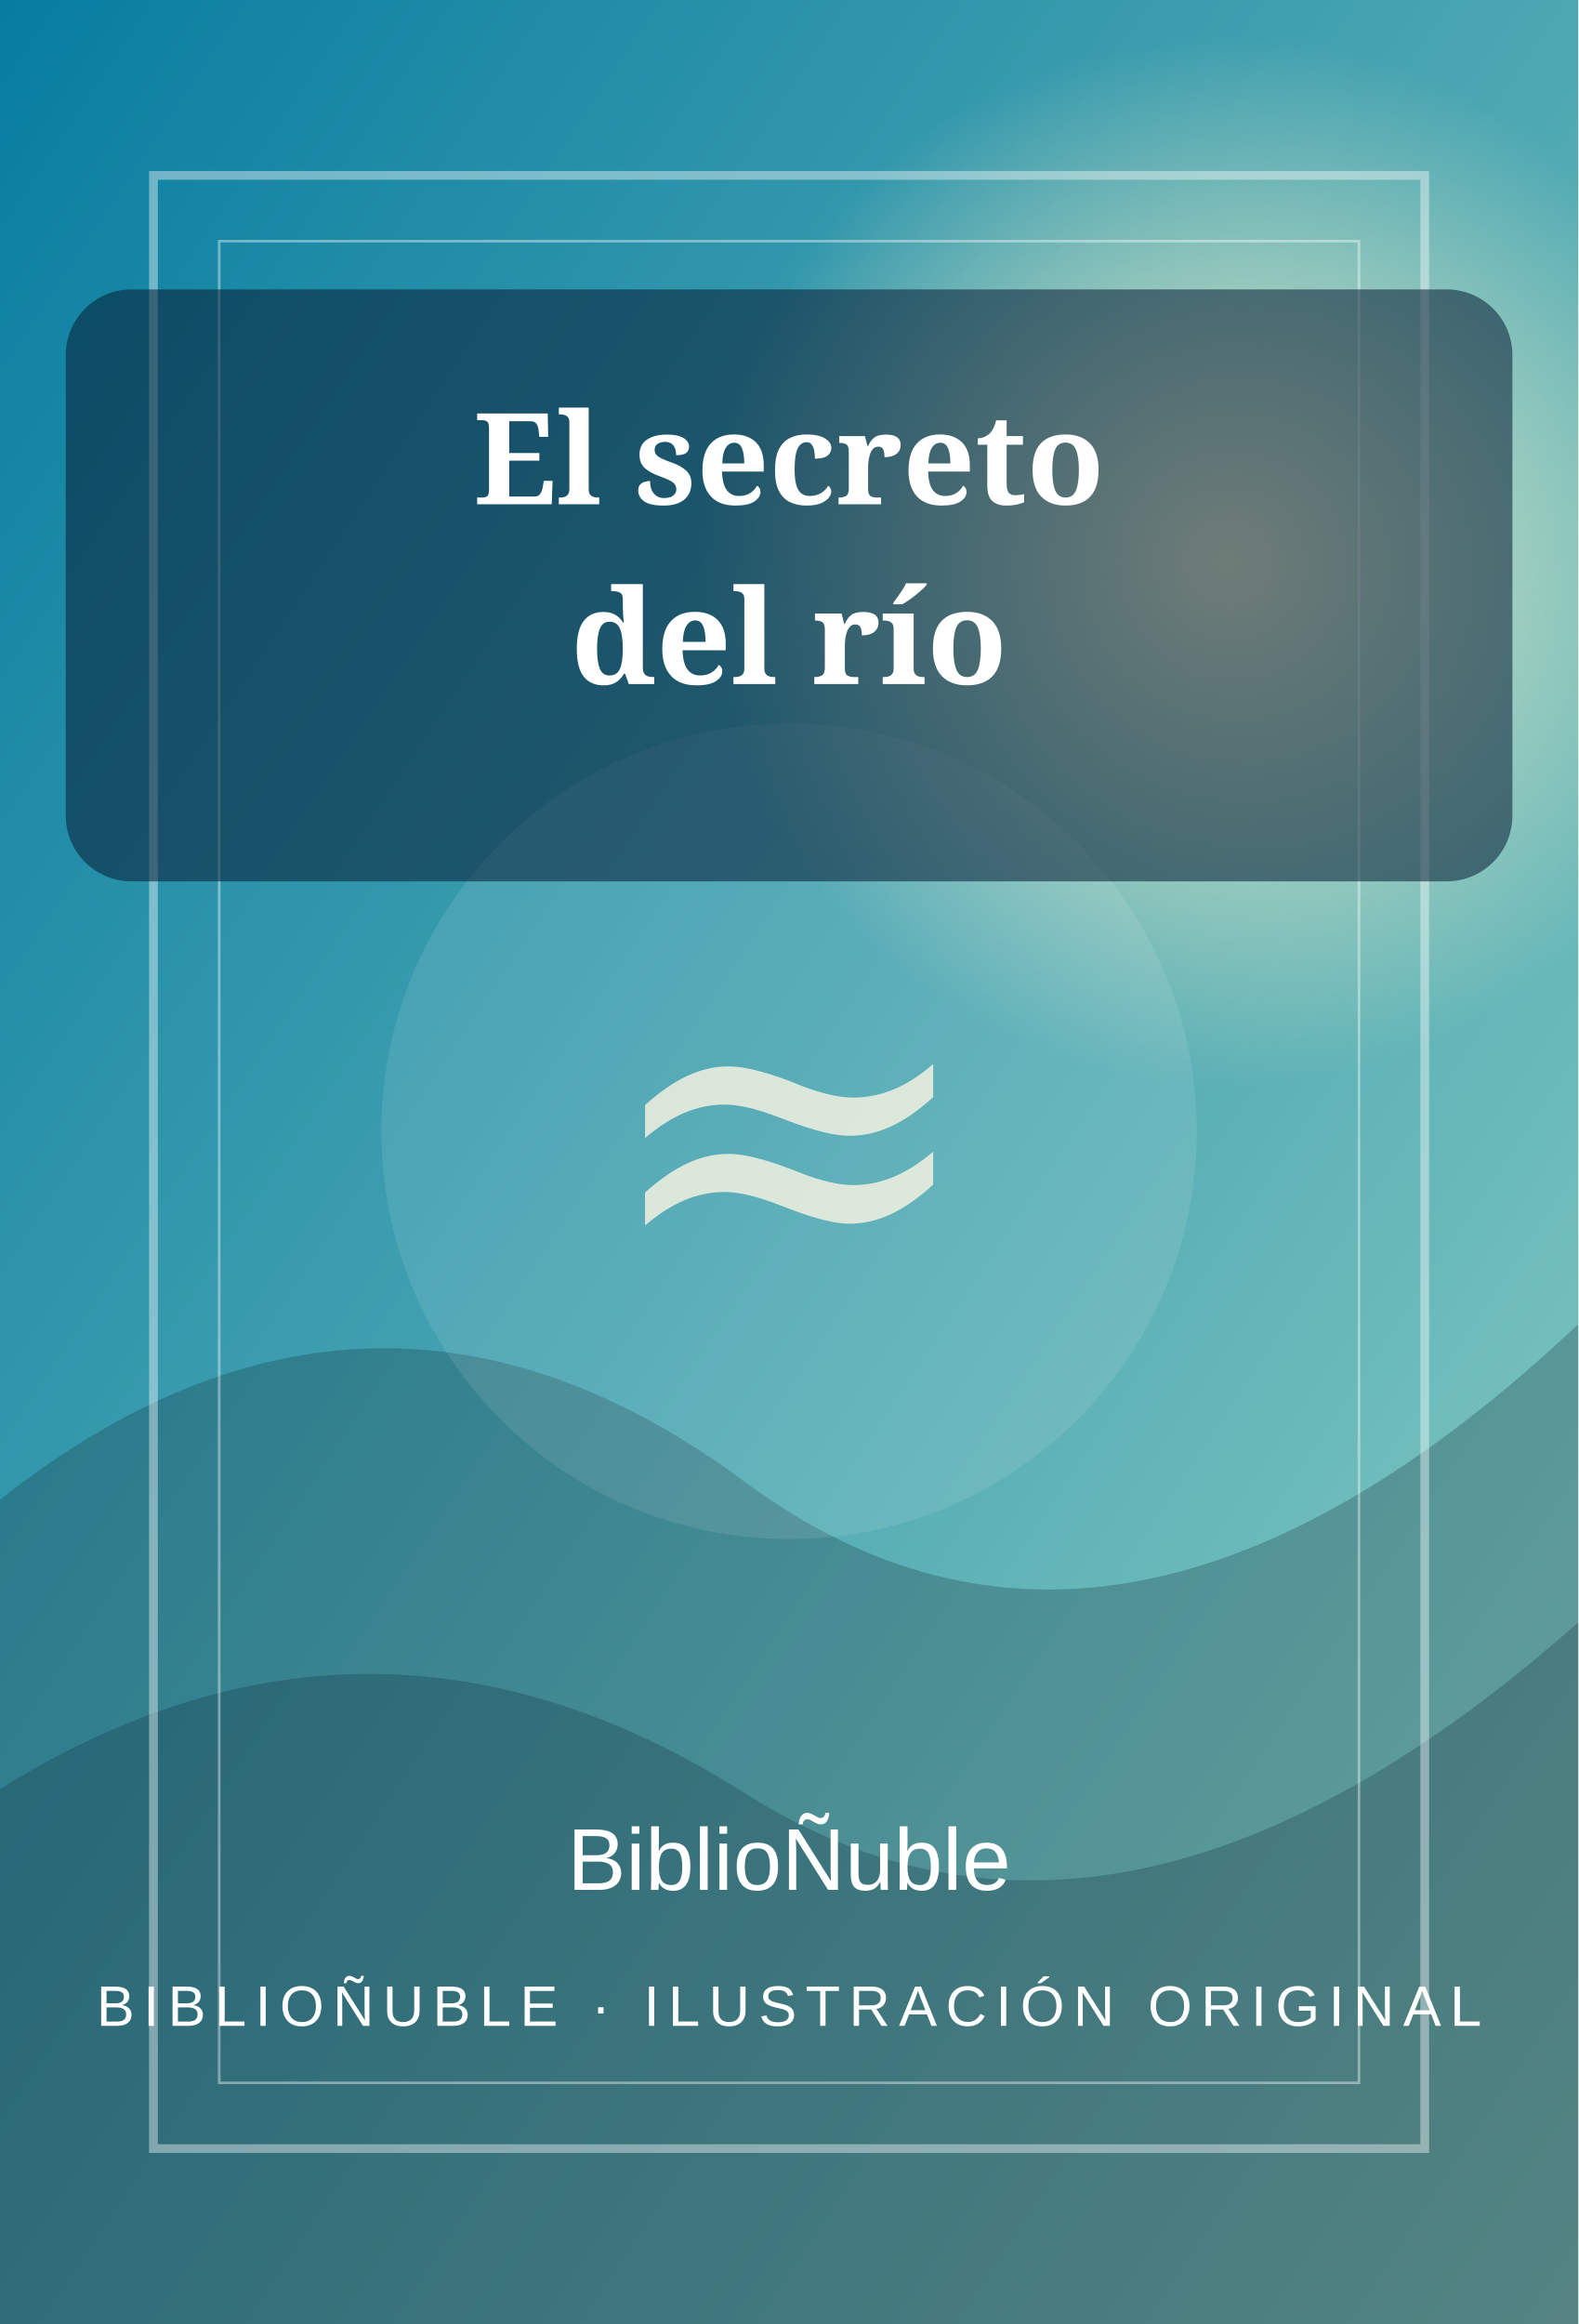
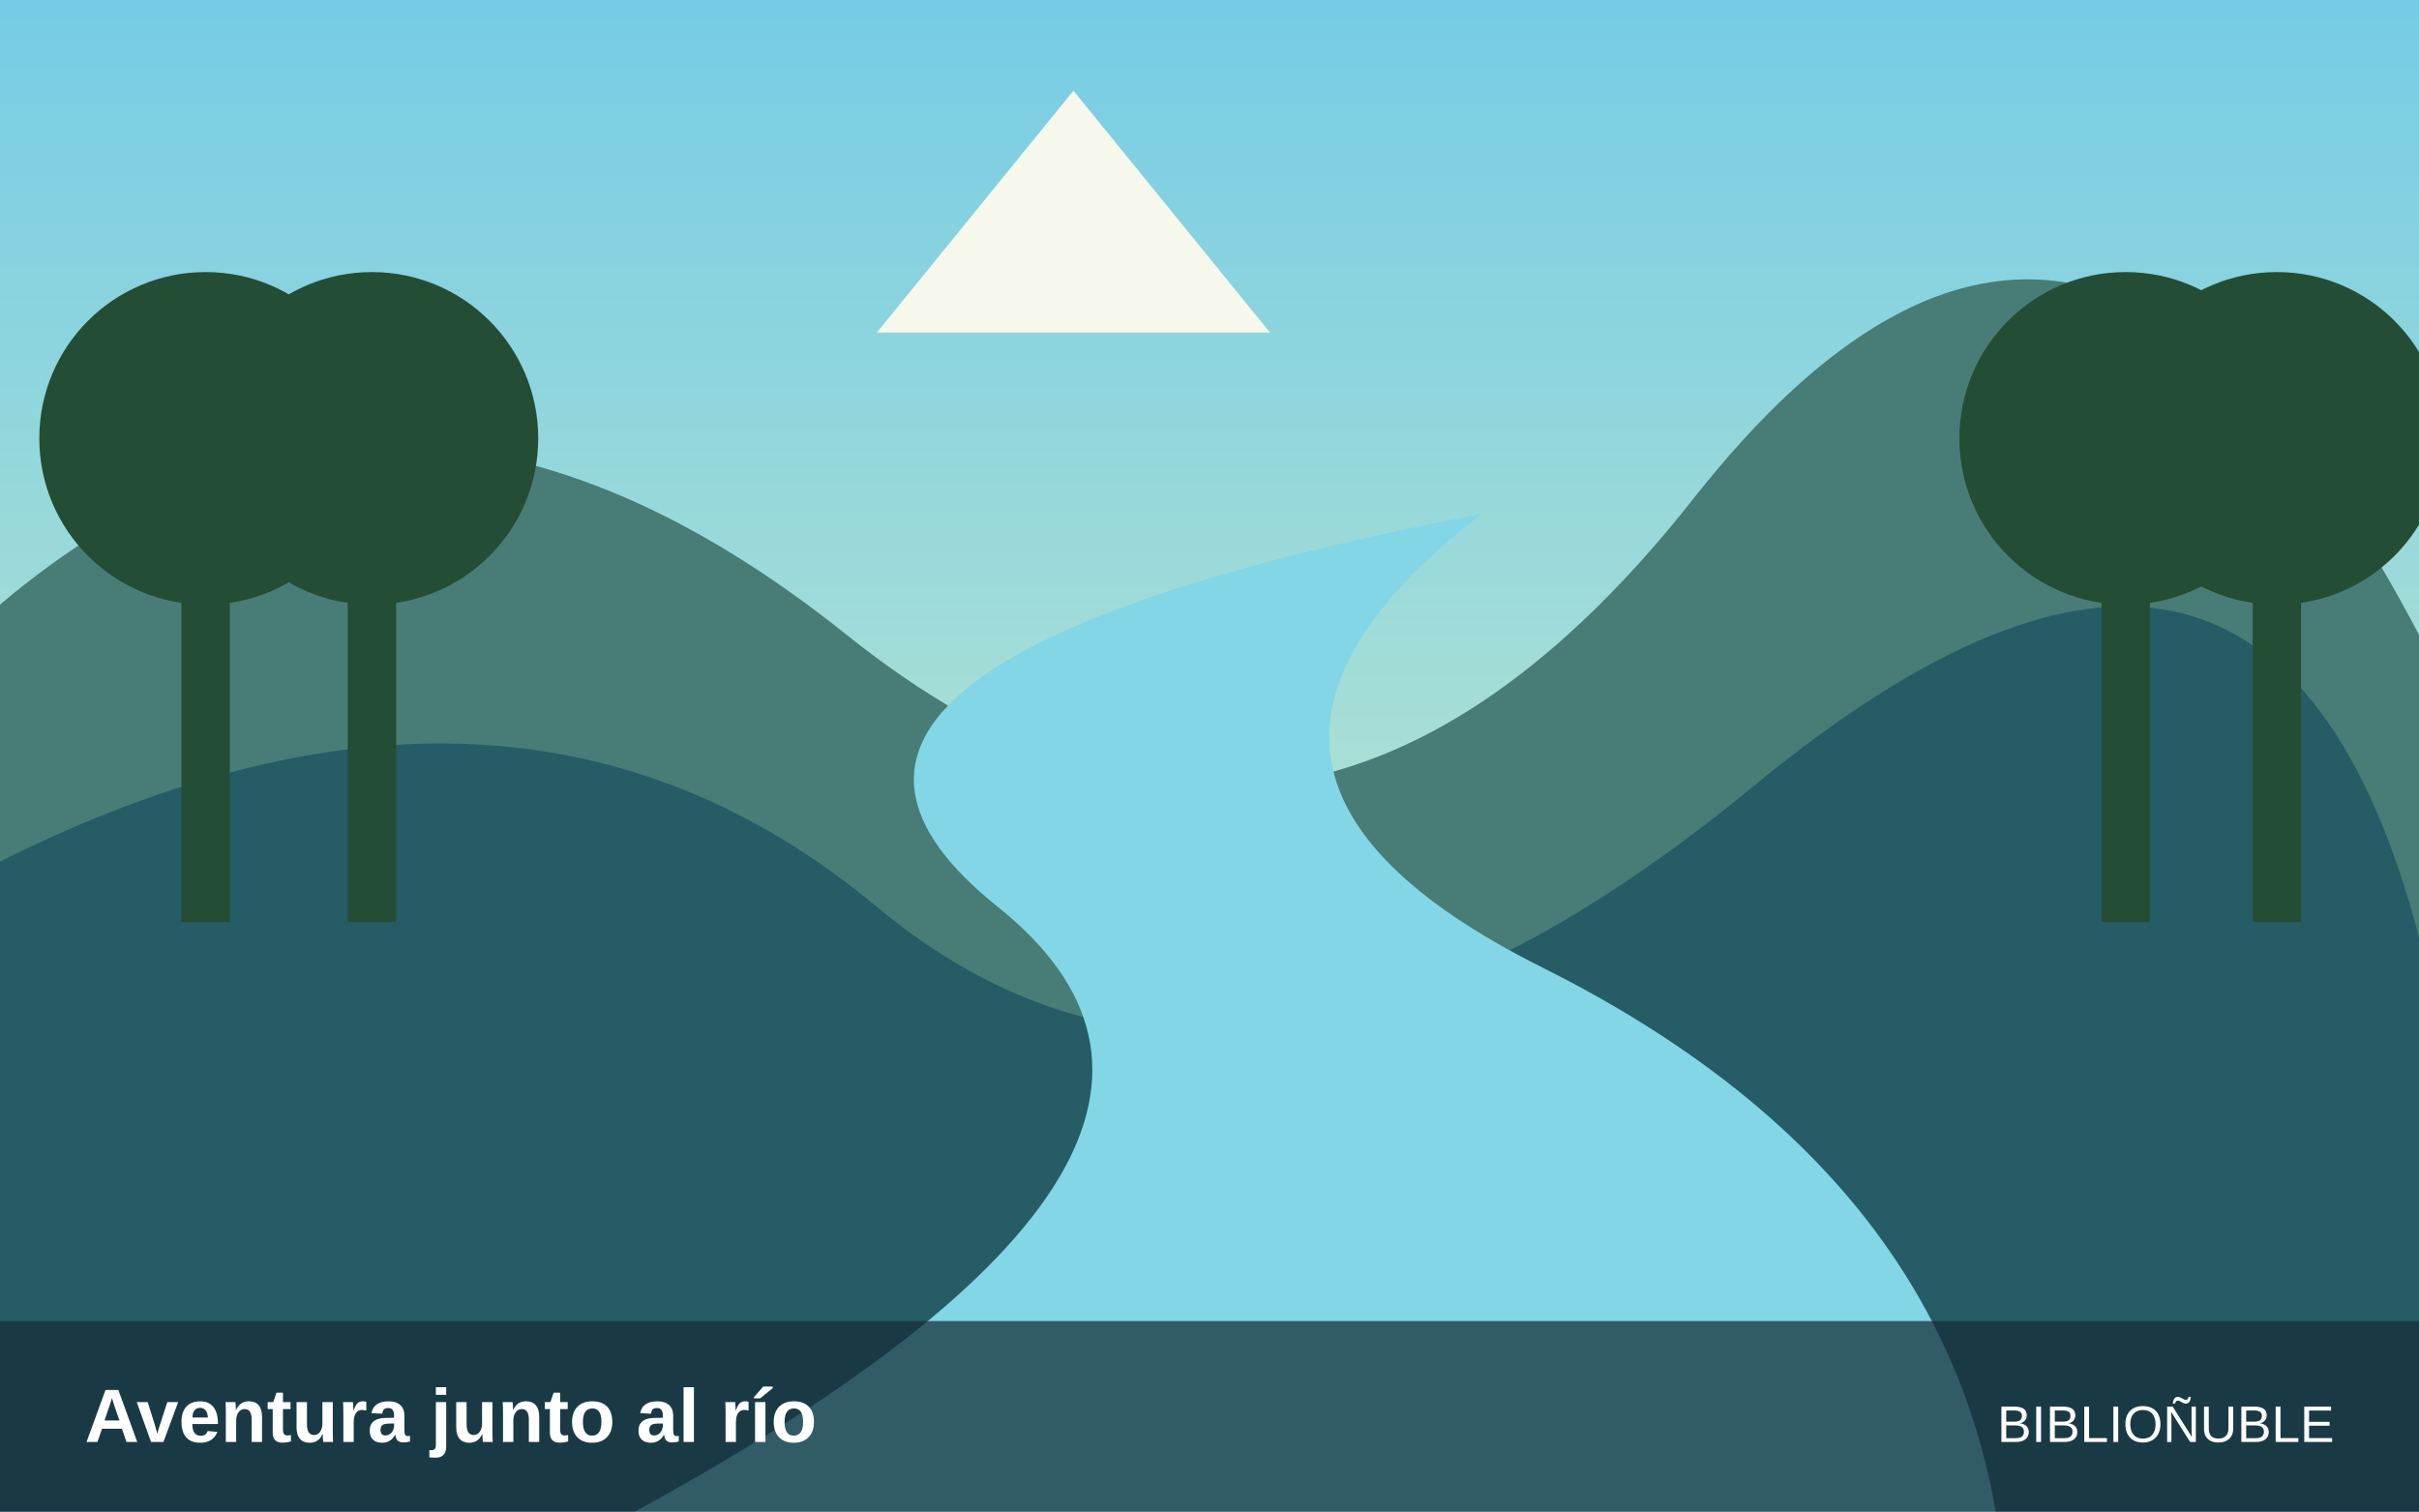
- <svg xmlns="http://www.w3.org/2000/svg" viewBox="0 0 360 530" role="img" aria-label="Portada ilustrada de El secreto del río">
+ <svg xmlns="http://www.w3.org/2000/svg" viewBox="0 0 800 500" role="img" aria-label="Aventura junto al río">
  <defs>
-     <linearGradient id="bg" x2="1" y2="1">
-       <stop stop-color="#087da1" />
-       <stop offset="1" stop-color="#8fd0c3" />
+     <linearGradient id="sky" x2="0" y2="1">
+       <stop stop-color="#76cce5" />
+       <stop offset="1" stop-color="#d9f1c6" />
    </linearGradient>
-     <radialGradient id="sun">
-       <stop stop-color="#fff8cc" stop-opacity=".9" />
-       <stop offset="1" stop-color="#fff8cc" stop-opacity="0" />
-     </radialGradient>
  </defs>
-   <rect width="360" height="530" fill="url(#bg)" />
-   <circle cx="280" cy="128" r="120" fill="url(#sun)" />
-   <path d="M0 342 Q85 275 170 338 T360 302 V530 H0" fill="#122d39" opacity=".27" />
-   <path d="M0 408 Q85 355 170 409 T360 370 V530 H0" fill="#0a2434" opacity=".25" />
-   <g fill="none" stroke="#fff" opacity=".4">
-     <path d="M35 40 H325 V490 H35 Z" stroke-width="2" />
-     <path d="M50 55 H310 V475 H50 Z" stroke-width=".6" />
+   <rect width="800" height="500" fill="url(#sky)" />
+   <path d="M0 200Q130 90 280 210T560 165T800 210V500H0" fill="#477d76" />
+   <path d="M0 285Q170 200 290 300T580 260T800 310V500H0" fill="#255c65" />
+   <path d="M210 500Q430 380 330 300T490 170Q380 255 510 320T660 500" fill="#82d6e6" />
+   <g fill="#244d35">
+     <rect x="60" y="145" width="16" height="160" />
+     <circle cx="68" cy="145" r="55" />
+     <rect x="115" y="145" width="16" height="160" />
+     <circle cx="123" cy="145" r="55" />
+     <rect x="695" y="145" width="16" height="160" />
+     <circle cx="703" cy="145" r="55" />
+     <rect x="745" y="145" width="16" height="160" />
+     <circle cx="753" cy="145" r="55" />
  </g>
-   <g opacity=".8">
-     <circle cx="180" cy="258" r="93" fill="#ffffff" opacity=".12" />
-     <text x="180" y="294" text-anchor="middle" font-family="Georgia,serif" font-size="105" fill="#fff7e3">≈</text>
-   </g>
-   <rect x="15" y="66" width="330" height="135" rx="15" fill="#071e35" opacity=".55" />
-   <g font-family="Georgia,serif" fill="white" text-anchor="middle" font-weight="bold">
-     <text x="180" y="115" font-size="29">El secreto</text>
-     <text x="180" y="156" font-size="30">del río</text>
-   </g>
-   <text x="180" y="431" font-family="Arial,sans-serif" font-size="20" fill="white" text-anchor="middle">BiblioÑuble</text>
-   <text x="180" y="462" font-family="Arial,sans-serif" font-size="13" letter-spacing="2" fill="white" text-anchor="middle">BIBLIOÑUBLE · ILUSTRACIÓN ORIGINAL</text>
+   <path d="M290 110l65-80 65 80Z" fill="#f7f8ec" />
+   <rect x="0" y="437" width="800" height="63" fill="#142d39" opacity=".73" />
+   <text x="28" y="477" fill="#fff" font-size="25" font-family="Arial,sans-serif" font-weight="bold">Aventura junto al río</text>
+   <text x="772" y="477" fill="#fff" font-size="17" font-family="Arial,sans-serif" text-anchor="end">BIBLIOÑUBLE</text>
</svg>
